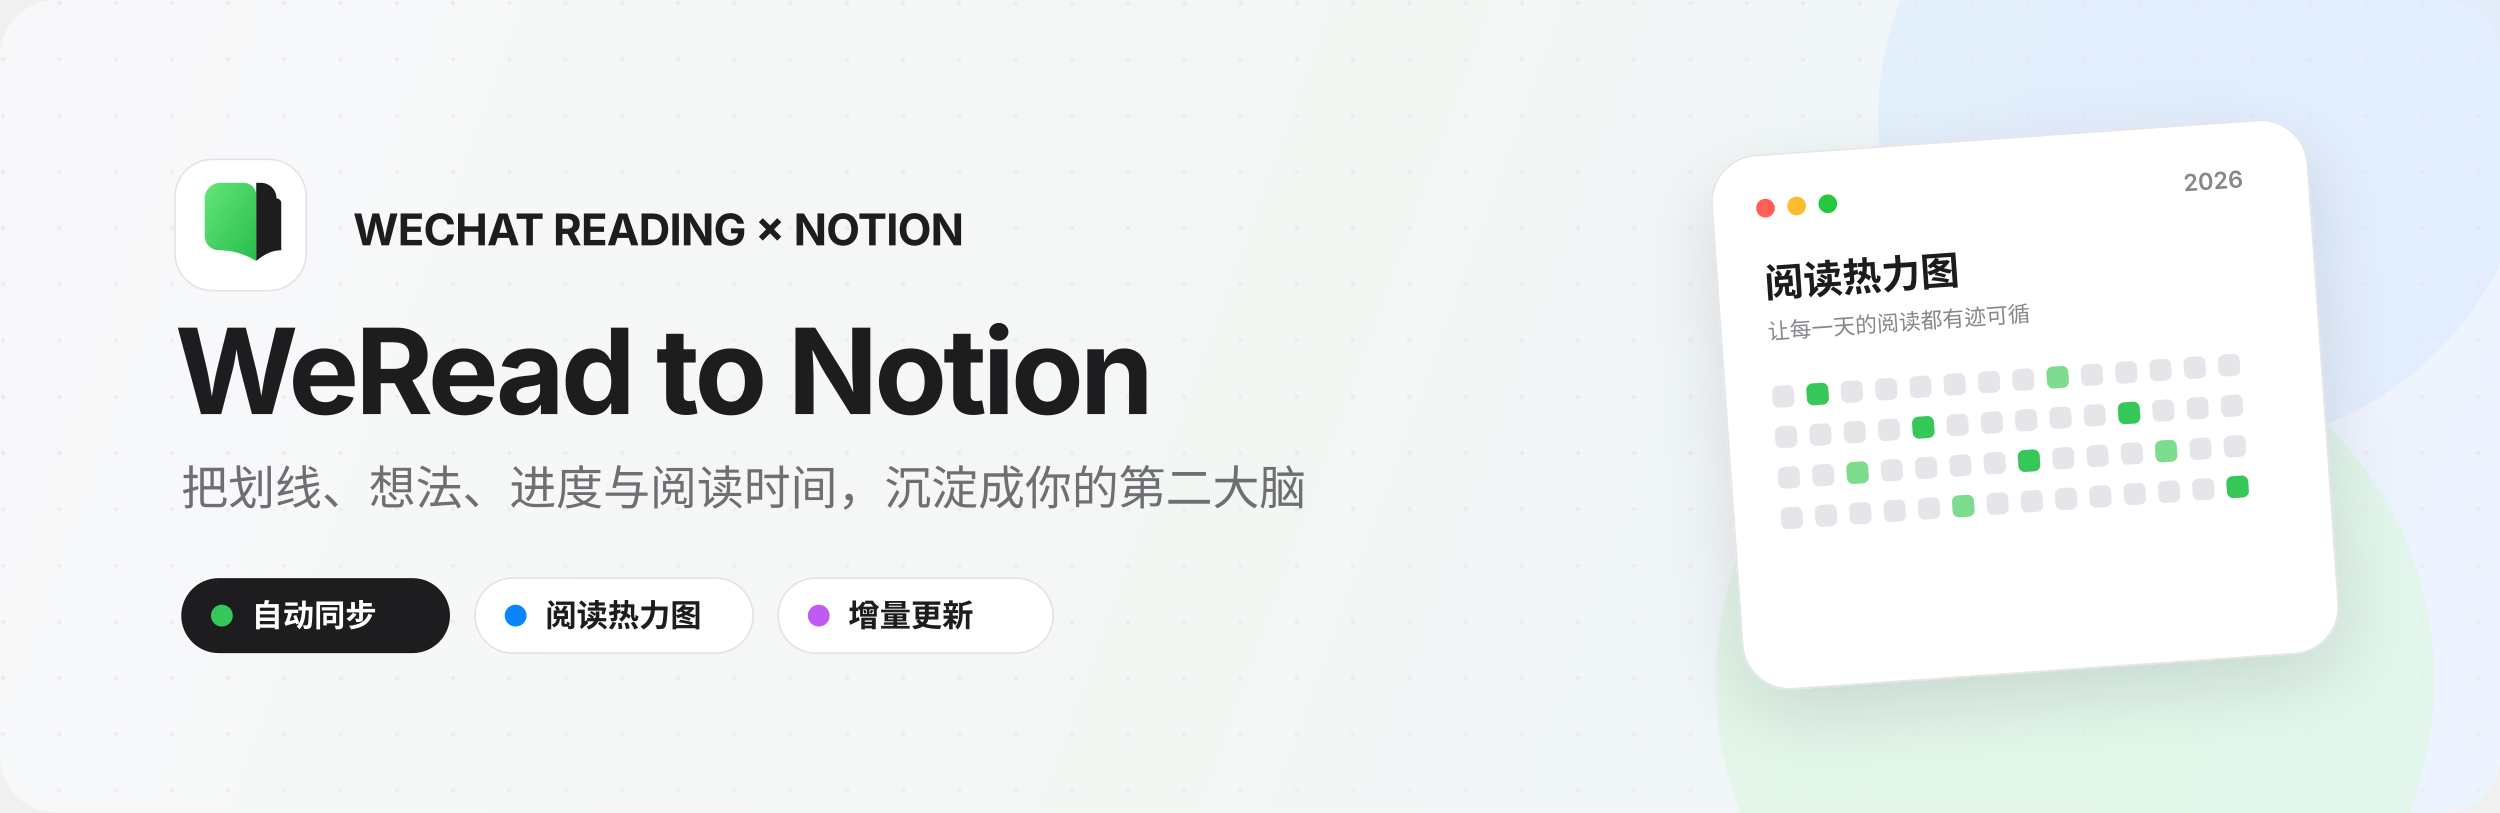
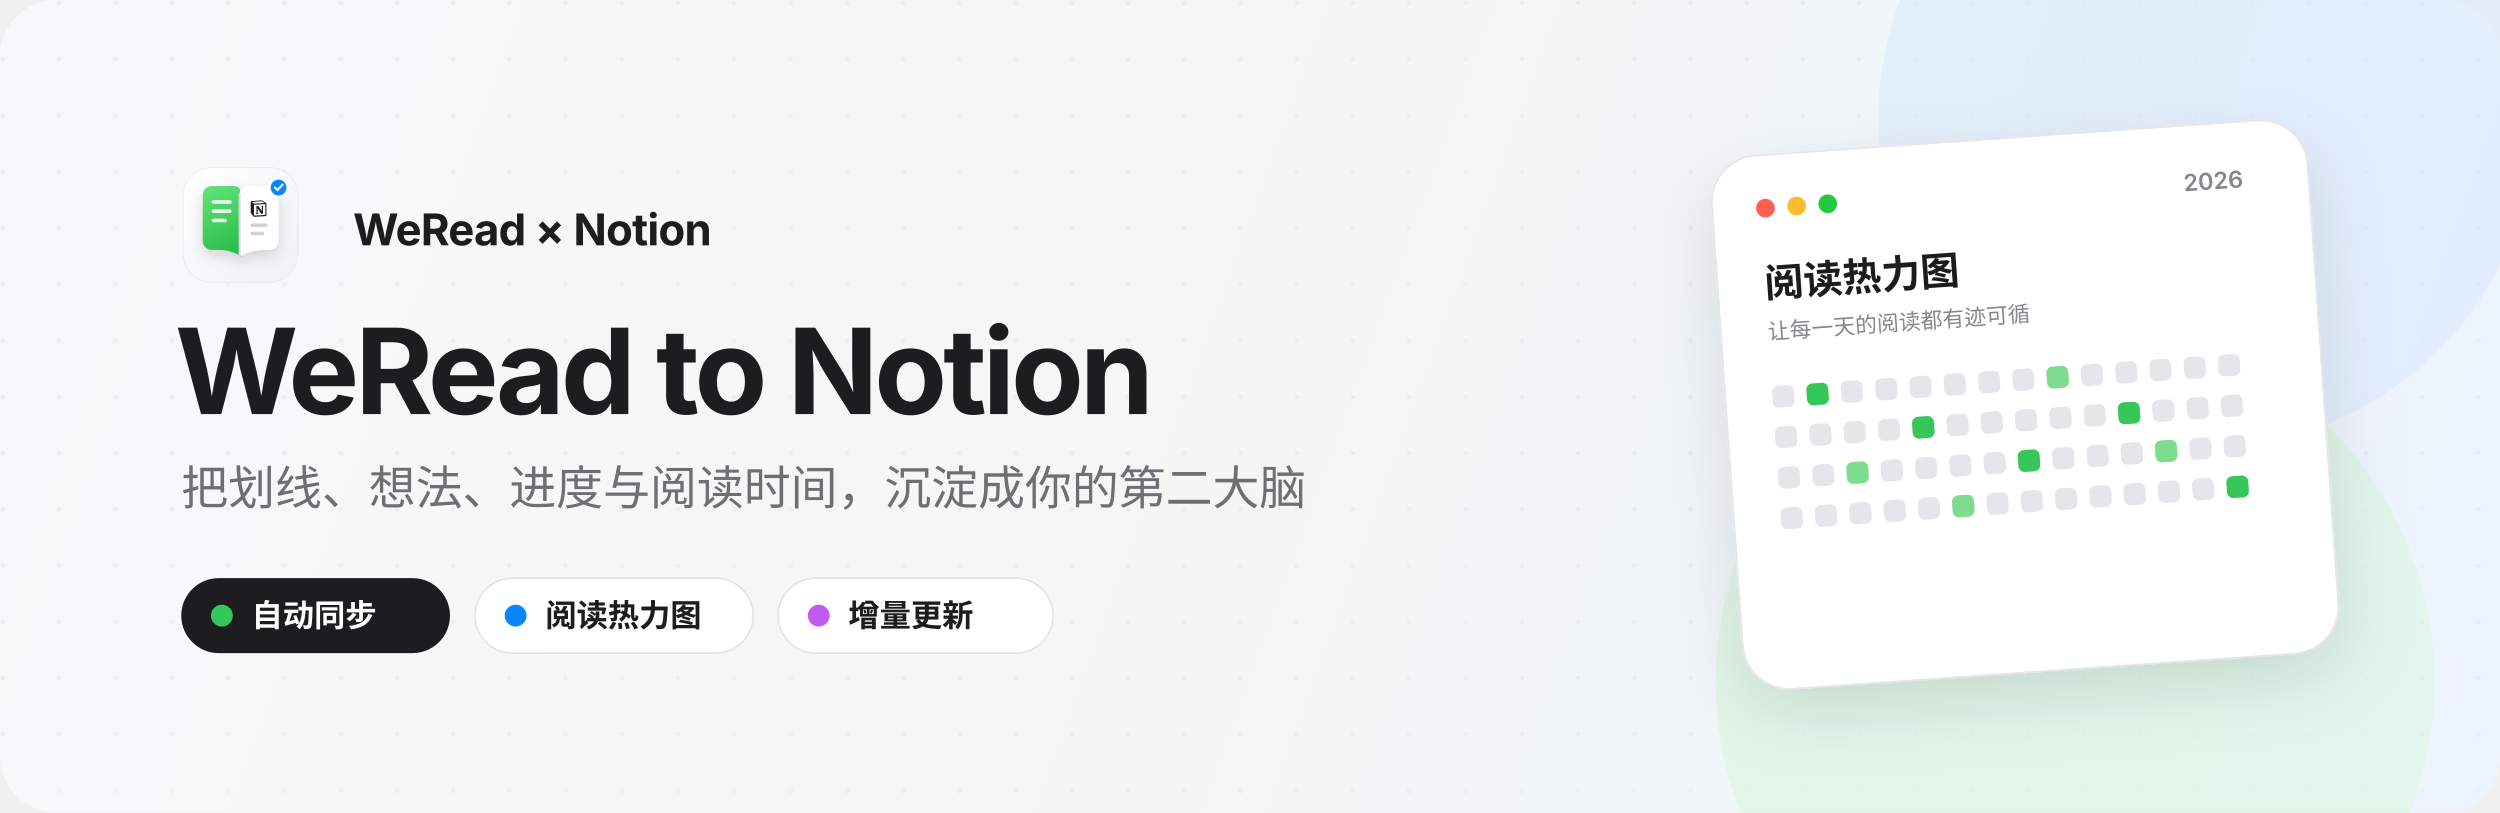
- <svg xmlns="http://www.w3.org/2000/svg" width="1600" height="520" viewBox="0 0 1600 520" role="img" aria-label="WeRead to Notion banner">
+ <svg xmlns="http://www.w3.org/2000/svg" width="1600" height="520" viewBox="0 0 1600 520" role="img" aria-label="WeRead to Notion banner" shape-rendering="geometricPrecision" text-rendering="geometricPrecision">
  <defs>
    <linearGradient id="banner-bg" x1="80" y1="0" x2="1510" y2="520" gradientUnits="userSpaceOnUse">
      <stop stop-color="#F8F8FA" />
      <stop offset=".52" stop-color="#F3F7F4" />
      <stop offset="1" stop-color="#EEF4FF" />
    </linearGradient>
-     <linearGradient id="banner-green" x1="0" y1="0" x2="1" y2="1">
-       <stop stop-color="#63E677" />
-       <stop offset="1" stop-color="#28BC4D" />
+     <linearGradient id="banner-icon-bg" x1="28" y1="20" x2="224" y2="238" gradientUnits="userSpaceOnUse">
+       <stop stop-color="#FFFFFF" />
+       <stop offset="1" stop-color="#F1F1F6" />
    </linearGradient>
+     <linearGradient id="banner-page-green" x1="66" y1="58" x2="129" y2="188" gradientUnits="userSpaceOnUse">
+       <stop stop-color="#5FE174" />
+       <stop offset="1" stop-color="#25B84A" />
+     </linearGradient>
+     <filter id="banner-icon-shadow" x="-30%" y="-30%" width="160%" height="170%">
+       <feDropShadow dx="0" dy="12" stdDeviation="14" flood-color="#000000" flood-opacity="0.14" />
+     </filter>
    <filter id="banner-shadow" x="-30%" y="-30%" width="160%" height="180%">
      <feDropShadow dx="0" dy="16" stdDeviation="24" flood-color="#1D1D1F" flood-opacity=".12" />
    </filter>
    <pattern id="banner-grid" width="36" height="36" patternUnits="userSpaceOnUse">
      <circle cx="2" cy="2" r="1.5" fill="#D7D7DC" />
    </pattern>
  </defs>
  <rect width="1600" height="520" rx="36" fill="url(#banner-bg)" />
  <rect width="1600" height="520" rx="36" fill="url(#banner-grid)" opacity=".34" />
  <circle cx="1412" cy="76" r="210" fill="#D8E9FF" opacity=".55" />
  <circle cx="1328" cy="436" r="230" fill="#DDF6E2" opacity=".7" />
-   <g transform="translate(112 102)">
-     <rect width="84" height="84" rx="24" fill="#FFFFFF" stroke="#E2E2E7" />
-     <path d="M19 25c0-5.52 4.48-10 10-10h15c4.42 0 8 3.58 8 8v42c-7.7-4.57-15.7-6.86-24-6.86-4.97 0-9-4.03-9-9V25Z" fill="url(#banner-green)" />
-     <path d="M65 25c0-5.52-4.48-10-10-10h-3v50c5.35-4.57 10.68-6.86 16-6.86V28c0-1.66-1.34-3-3-3Z" fill="#1D1D1F" />
+   <g transform="translate(112 102) scale(.328125)">
+     <rect x="16" y="16" width="224" height="224" rx="56" fill="url(#banner-icon-bg)" stroke="#E3E3E8" />
+     <g filter="url(#banner-icon-shadow)">
+       <path d="M54 70c0-9.94 8.06-18 18-18h43c8.28 0 15 6.72 15 15v123c-13.67-8.89-28.17-13.33-43.5-13.33H72c-9.94 0-18-8.06-18-18V70Z" fill="url(#banner-page-green)" />
+       <path d="M202 70c0-9.94-8.06-18-18-18h-43c-8.28 0-15 6.72-15 15v123c13.67-8.89 28.17-13.33 43.5-13.33H184c9.94 0 18-8.06 18-18V70Z" fill="#FFFFFF" />
+       <path d="M126 68v122" stroke="#D7D7DC" stroke-width="4" stroke-linecap="round" />
+       <path d="M75 83h32M75 101h32M75 119h23" stroke="#FFFFFF" stroke-width="7" stroke-linecap="round" opacity=".88" />
+       <path d="M4.459 4.208c.746.606 1.026.56 2.428.466l13.215-.793c.28 0 .047-.28-.046-.326L17.86 1.968c-.42-.326-.981-.7-2.055-.607L3.01 2.295c-.466.046-.56.28-.374.466zm.793 3.08v13.904c0 .747.373 1.027 1.214.98l14.523-.84c.841-.046.935-.56.935-1.167V6.354c0-.606-.233-.933-.748-.887l-15.177.887c-.56.047-.747.327-.747.933zm14.337.745c.093.42 0 .84-.42.888l-.7.14v10.264c-.608.327-1.168.514-1.635.514-.748 0-.935-.234-1.495-.933l-4.577-7.186v6.952L12.21 19s0 .84-1.168.84l-3.222.186c-.093-.186 0-.653.327-.746l.84-.233V9.854L7.822 9.76c-.094-.42.14-1.026.793-1.073l3.456-.233 4.764 7.279v-6.44l-1.215-.139c-.093-.514.28-.887.747-.933zM1.936 1.035l13.31-.98c1.634-.14 2.055-.047 3.082.7l4.249 2.986c.7.513.934.653.934 1.213v16.378c0 1.026-.373 1.634-1.68 1.726l-15.458.934c-.98.047-1.448-.093-1.962-.747l-3.129-4.06c-.56-.747-.793-1.306-.793-1.96V2.667c0-.839.374-1.54 1.447-1.632z" fill="#1D1D1F" transform="translate(147 80) scale(1.333333)" />
+       <rect x="147" y="125" width="34" height="7" rx="3.5" fill="#D1D1D6" />
+       <rect x="147" y="141" width="27" height="7" rx="3.5" fill="#D1D1D6" />
+     </g>
+     <circle cx="202" cy="55" r="18" fill="#0A84FF" stroke="#FFFFFF" stroke-width="5" />
+     <path d="m195 55 5 5 10-11" fill="none" stroke="#FFFFFF" stroke-width="4" stroke-linecap="round" stroke-linejoin="round" />
  </g>
-   <text x="226" y="157" fill="#1D1D1F" font-family="-apple-system,BlinkMacSystemFont,'SF Pro Display','Helvetica Neue','Noto Sans SC',sans-serif" font-size="28" font-weight="650" letter-spacing="-.5">WECHAT READING × NOTION</text>
+   <text x="226" y="157" fill="#1D1D1F" font-family="-apple-system,BlinkMacSystemFont,'SF Pro Display','Helvetica Neue','Noto Sans SC',sans-serif" font-size="28" font-weight="650" letter-spacing="-.5">WeRead × Notion</text>
  <text x="112" y="265" fill="#1D1D1F" font-family="-apple-system,BlinkMacSystemFont,'SF Pro Display','Helvetica Neue','Noto Sans SC',sans-serif" font-size="76" font-weight="700" letter-spacing="-2.5">WeRead to Notion</text>
  <text x="116" y="323" fill="#6E6E73" font-family="-apple-system,BlinkMacSystemFont,'SF Pro Text','Helvetica Neue','Noto Sans SC',sans-serif" font-size="30" font-weight="450">把划线、想法、进度与阅读时间，沉淀成你的第二大脑</text>
  <g transform="translate(116 370)" font-family="-apple-system,BlinkMacSystemFont,'SF Pro Text','Helvetica Neue','Noto Sans SC',sans-serif" font-size="20" font-weight="550">
    <rect width="172" height="48" rx="24" fill="#1D1D1F" />
    <circle cx="26" cy="24" r="7" fill="#34C759" />
    <text x="45" y="31" fill="#FFFFFF">自动同步</text>
    <rect x="188" width="178" height="48" rx="24" fill="#FFFFFF" stroke="#E1E1E6" />
    <circle cx="214" cy="24" r="7" fill="#0A84FF" />
    <text x="233" y="31" fill="#1D1D1F">阅读热力图</text>
    <rect x="382" width="176" height="48" rx="24" fill="#FFFFFF" stroke="#E1E1E6" />
    <circle cx="408" cy="24" r="7" fill="#BF5AF2" />
    <text x="427" y="31" fill="#1D1D1F">增量更新</text>
  </g>
  <g transform="translate(1105 88) rotate(-4 190 170)" filter="url(#banner-shadow)">
    <rect width="382" height="342" rx="30" fill="#FFFFFF" stroke="#E4E4E9" />
    <circle cx="34" cy="34" r="6" fill="#FF5F57" />
    <circle cx="54" cy="34" r="6" fill="#FEBB2E" />
    <circle cx="74" cy="34" r="6" fill="#28C840" />
    <text x="302" y="42" fill="#86868B" font-family="-apple-system,BlinkMacSystemFont,'SF Pro Text',sans-serif" font-size="15" font-weight="600">2026</text>
    <text x="30" y="91" fill="#1D1D1F" font-family="-apple-system,BlinkMacSystemFont,'SF Pro Display','Noto Sans SC',sans-serif" font-size="25" font-weight="650">阅读热力图</text>
    <text x="30" y="118" fill="#86868B" font-family="-apple-system,BlinkMacSystemFont,'SF Pro Text','Noto Sans SC',sans-serif" font-size="14">让每一天的阅读都有迹可循</text>
    <g transform="translate(30 148)">
      <g fill="#E5E5EA">
        <rect width="14" height="14" rx="4" />
        <rect x="22" width="14" height="14" rx="4" />
        <rect x="44" width="14" height="14" rx="4" />
        <rect x="66" width="14" height="14" rx="4" />
        <rect x="88" width="14" height="14" rx="4" />
        <rect x="110" width="14" height="14" rx="4" />
        <rect x="132" width="14" height="14" rx="4" />
        <rect x="154" width="14" height="14" rx="4" />
        <rect x="176" width="14" height="14" rx="4" />
        <rect x="198" width="14" height="14" rx="4" />
        <rect x="220" width="14" height="14" rx="4" />
        <rect x="242" width="14" height="14" rx="4" />
        <rect x="264" width="14" height="14" rx="4" />
        <rect x="286" width="14" height="14" rx="4" />
        <rect y="26" width="14" height="14" rx="4" />
        <rect x="22" y="26" width="14" height="14" rx="4" />
        <rect x="44" y="26" width="14" height="14" rx="4" />
        <rect x="66" y="26" width="14" height="14" rx="4" />
        <rect x="88" y="26" width="14" height="14" rx="4" />
        <rect x="110" y="26" width="14" height="14" rx="4" />
        <rect x="132" y="26" width="14" height="14" rx="4" />
        <rect x="154" y="26" width="14" height="14" rx="4" />
        <rect x="176" y="26" width="14" height="14" rx="4" />
        <rect x="198" y="26" width="14" height="14" rx="4" />
        <rect x="220" y="26" width="14" height="14" rx="4" />
        <rect x="242" y="26" width="14" height="14" rx="4" />
        <rect x="264" y="26" width="14" height="14" rx="4" />
        <rect x="286" y="26" width="14" height="14" rx="4" />
        <rect y="52" width="14" height="14" rx="4" />
        <rect x="22" y="52" width="14" height="14" rx="4" />
        <rect x="44" y="52" width="14" height="14" rx="4" />
        <rect x="66" y="52" width="14" height="14" rx="4" />
        <rect x="88" y="52" width="14" height="14" rx="4" />
        <rect x="110" y="52" width="14" height="14" rx="4" />
        <rect x="132" y="52" width="14" height="14" rx="4" />
        <rect x="154" y="52" width="14" height="14" rx="4" />
        <rect x="176" y="52" width="14" height="14" rx="4" />
        <rect x="198" y="52" width="14" height="14" rx="4" />
        <rect x="220" y="52" width="14" height="14" rx="4" />
        <rect x="242" y="52" width="14" height="14" rx="4" />
        <rect x="264" y="52" width="14" height="14" rx="4" />
        <rect x="286" y="52" width="14" height="14" rx="4" />
        <rect y="78" width="14" height="14" rx="4" />
        <rect x="22" y="78" width="14" height="14" rx="4" />
        <rect x="44" y="78" width="14" height="14" rx="4" />
        <rect x="66" y="78" width="14" height="14" rx="4" />
        <rect x="88" y="78" width="14" height="14" rx="4" />
        <rect x="110" y="78" width="14" height="14" rx="4" />
        <rect x="132" y="78" width="14" height="14" rx="4" />
        <rect x="154" y="78" width="14" height="14" rx="4" />
        <rect x="176" y="78" width="14" height="14" rx="4" />
        <rect x="198" y="78" width="14" height="14" rx="4" />
        <rect x="220" y="78" width="14" height="14" rx="4" />
        <rect x="242" y="78" width="14" height="14" rx="4" />
        <rect x="264" y="78" width="14" height="14" rx="4" />
        <rect x="286" y="78" width="14" height="14" rx="4" />
      </g>
      <g fill="#34C759">
        <rect x="22" width="14" height="14" rx="4" />
        <rect x="88" y="26" width="14" height="14" rx="4" />
        <rect x="154" y="52" width="14" height="14" rx="4" />
        <rect x="220" y="26" width="14" height="14" rx="4" />
        <rect x="286" y="78" width="14" height="14" rx="4" />
      </g>
      <g fill="#7EDC8F">
        <rect x="44" y="52" width="14" height="14" rx="4" />
        <rect x="110" y="78" width="14" height="14" rx="4" />
        <rect x="176" width="14" height="14" rx="4" />
        <rect x="242" y="52" width="14" height="14" rx="4" />
      </g>
    </g>
  </g>
</svg>
